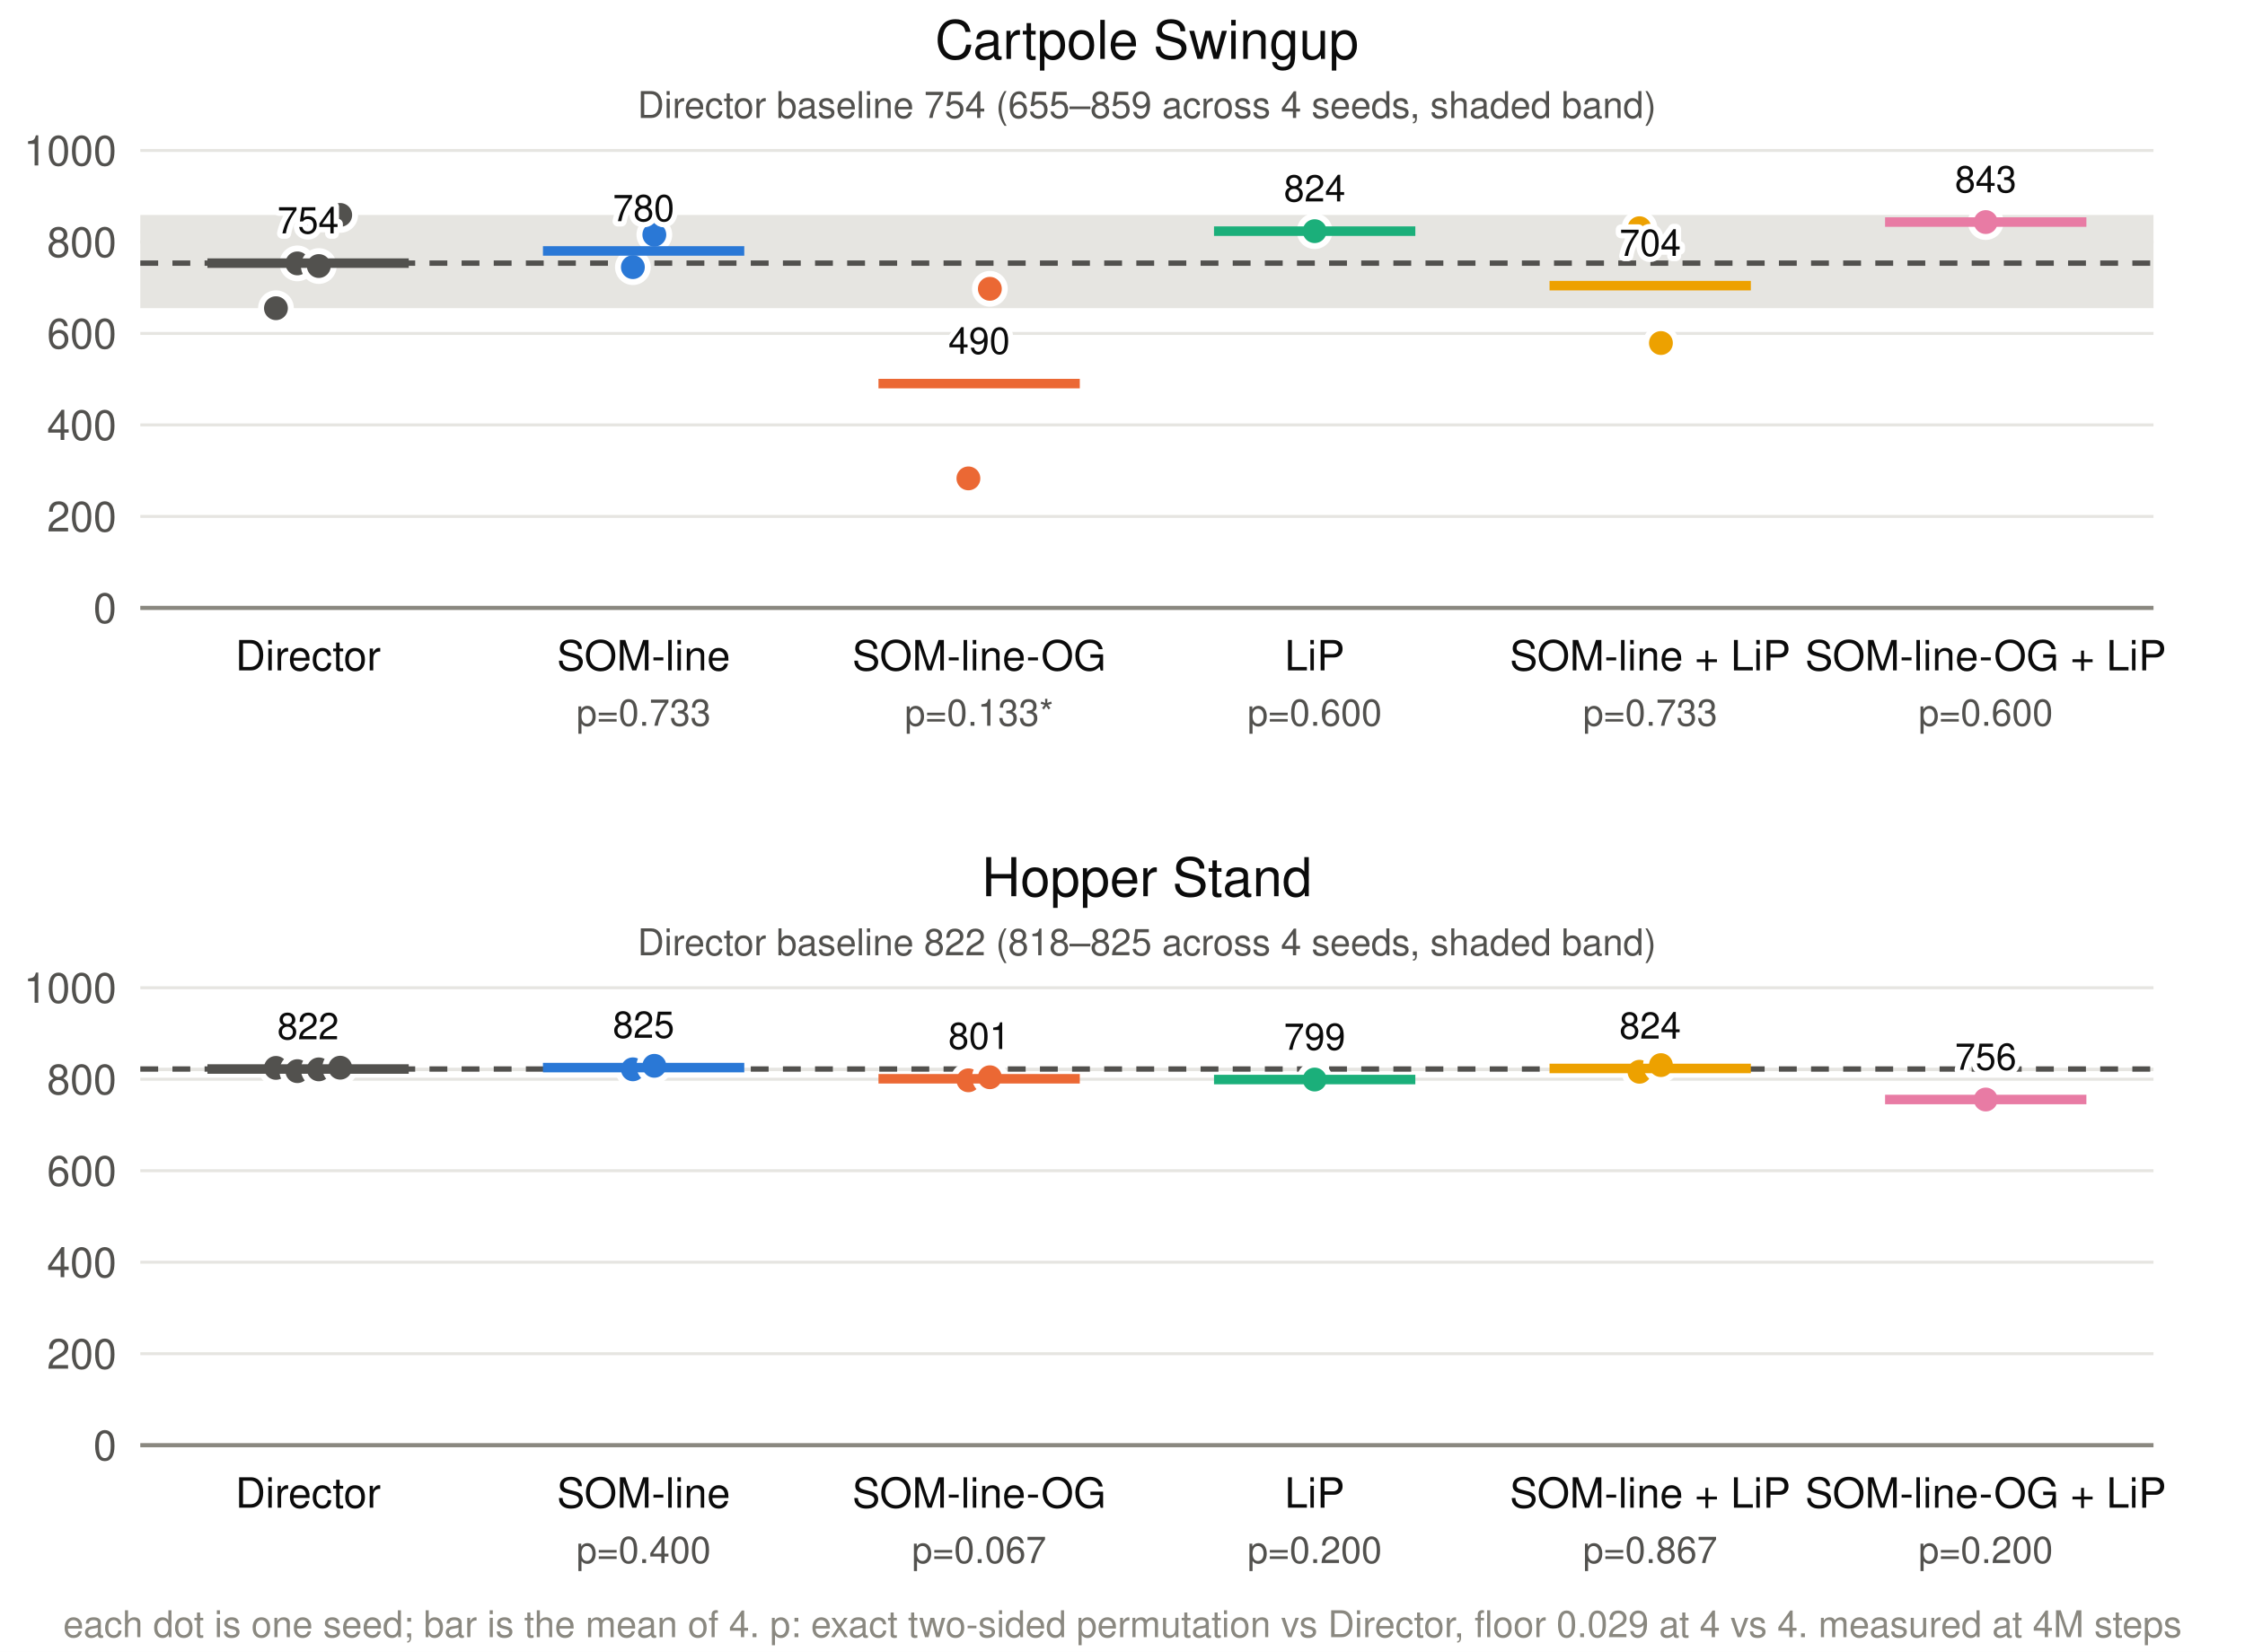
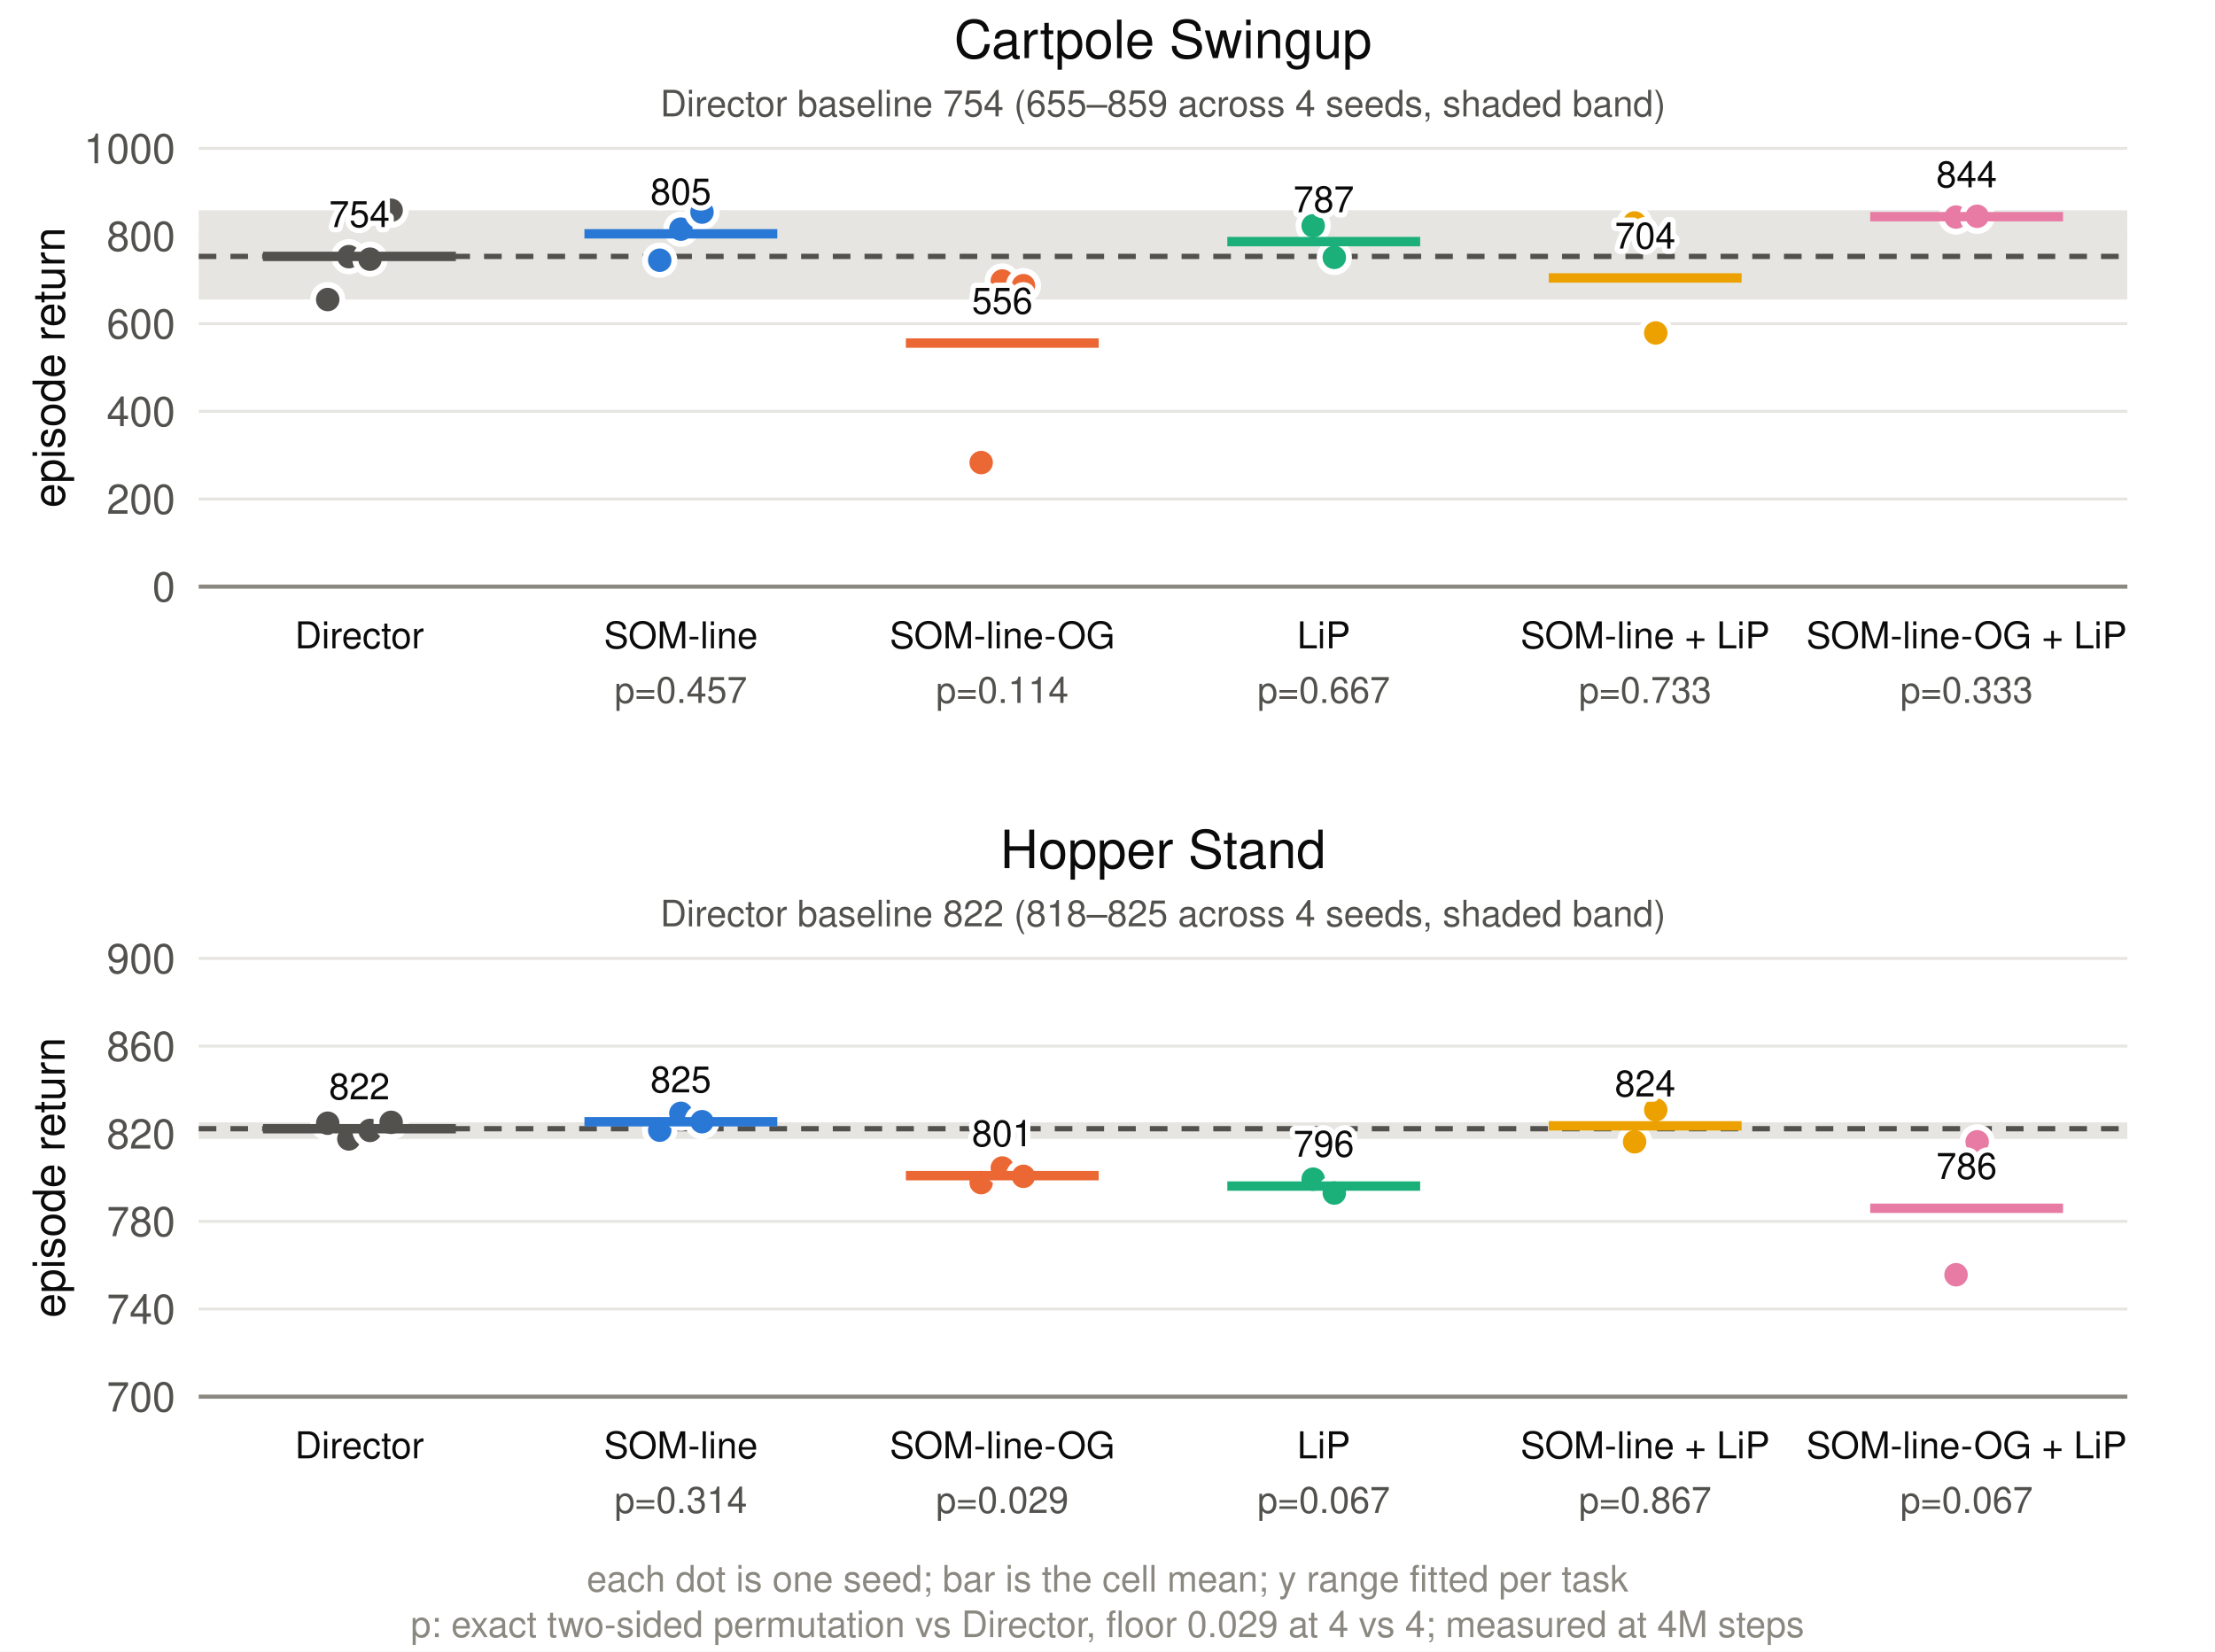
- <svg xmlns="http://www.w3.org/2000/svg" width="4416" height="3250" viewBox="0 0 4416 3250" font-family="Helvetica,Arial,sans-serif">
-   <rect x="0" y="0" width="4416" height="3250" fill="white" />
-   <text x="2256.0" y="115.9" font-size="105.4" fill="#0b0b0b" text-anchor="middle">Cartpole Swingup</text>
-   <text x="2256.0" y="232.1" font-size="72.6" fill="#52514e" text-anchor="middle">Director baseline 754 (655–859 across 4 seeds, shaded band)</text>
-   <line x1="276.0" y1="1196.0" x2="4236.0" y2="1196.0" stroke="#e6e5e1" stroke-width="5.85" />
-   <text x="229.2" y="1225.5" font-size="82.0" fill="#52514e" text-anchor="end">0</text>
-   <line x1="276.0" y1="1016.0" x2="4236.0" y2="1016.0" stroke="#e6e5e1" stroke-width="5.85" />
-   <text x="229.2" y="1045.5" font-size="82.0" fill="#52514e" text-anchor="end">200</text>
-   <line x1="276.0" y1="836.0" x2="4236.0" y2="836.0" stroke="#e6e5e1" stroke-width="5.85" />
-   <text x="229.2" y="865.5" font-size="82.0" fill="#52514e" text-anchor="end">400</text>
-   <line x1="276.0" y1="656.0" x2="4236.0" y2="656.0" stroke="#e6e5e1" stroke-width="5.85" />
-   <text x="229.2" y="685.5" font-size="82.0" fill="#52514e" text-anchor="end">600</text>
-   <line x1="276.0" y1="476.0" x2="4236.0" y2="476.0" stroke="#e6e5e1" stroke-width="5.85" />
-   <text x="229.2" y="505.5" font-size="82.0" fill="#52514e" text-anchor="end">800</text>
-   <line x1="276.0" y1="296.0" x2="4236.0" y2="296.0" stroke="#e6e5e1" stroke-width="5.85" />
-   <text x="229.2" y="325.5" font-size="82.0" fill="#52514e" text-anchor="end">1000</text>
-   <text x="-51.8" y="746.0" font-size="87.8" fill="#0b0b0b" text-anchor="middle" transform="rotate(-90 -51.8 746.0)">episode return</text>
-   <rect x="276.0" y="422.9" width="3960.0" height="183.4" fill="#e6e5e1" />
-   <line x1="276.0" y1="517.7" x2="4236.0" y2="517.7" stroke="#52514e" stroke-width="10.54" stroke-dasharray="35.1,28.1" />
-   <text x="606.0" y="1318.9" font-size="82.0" fill="#0b0b0b" text-anchor="middle">Director</text>
-   <circle cx="542.8" cy="606.4" r="29.3" fill="#52514e" stroke="white" stroke-width="11.71" />
-   <circle cx="584.9" cy="518.2" r="29.3" fill="#52514e" stroke="white" stroke-width="11.71" />
-   <circle cx="627.1" cy="523.4" r="29.3" fill="#52514e" stroke="white" stroke-width="11.71" />
-   <circle cx="669.2" cy="422.9" r="29.3" fill="#52514e" stroke="white" stroke-width="11.71" />
-   <line x1="408.0" y1="517.7" x2="804.0" y2="517.7" stroke="#52514e" stroke-width="18.73" />
-   <text x="606.0" y="459.2" font-size="72.6" text-anchor="middle" fill="none" stroke="white" stroke-width="21.08" stroke-linejoin="round">754</text>
-   <text x="606.0" y="459.2" font-size="72.6" text-anchor="middle" fill="#0b0b0b">754</text>
-   <text x="1266.0" y="1318.9" font-size="82.0" fill="#0b0b0b" text-anchor="middle">SOM-line</text>
-   <circle cx="1244.9" cy="525.6" r="29.3" fill="#2a78d6" stroke="white" stroke-width="11.71" />
-   <circle cx="1287.1" cy="461.8" r="29.3" fill="#2a78d6" stroke="white" stroke-width="11.71" />
-   <line x1="1068.0" y1="493.7" x2="1464.0" y2="493.7" stroke="#2a78d6" stroke-width="18.73" />
-   <text x="1266.0" y="435.1" font-size="72.6" text-anchor="middle" fill="none" stroke="white" stroke-width="21.08" stroke-linejoin="round">780</text>
-   <text x="1266.0" y="435.1" font-size="72.6" text-anchor="middle" fill="#0b0b0b">780</text>
-   <text x="1266.0" y="1427.8" font-size="72.6" fill="#52514e" text-anchor="middle">p=0.733</text>
-   <text x="1926.0" y="1318.9" font-size="82.0" fill="#0b0b0b" text-anchor="middle">SOM-line-OG</text>
-   <circle cx="1904.9" cy="941.2" r="29.3" fill="#eb6834" stroke="white" stroke-width="11.71" />
-   <circle cx="1947.1" cy="568.2" r="29.3" fill="#eb6834" stroke="white" stroke-width="11.71" />
-   <line x1="1728.0" y1="754.7" x2="2124.0" y2="754.7" stroke="#eb6834" stroke-width="18.73" />
-   <text x="1926.0" y="696.1" font-size="72.6" text-anchor="middle" fill="none" stroke="white" stroke-width="21.08" stroke-linejoin="round">490</text>
-   <text x="1926.0" y="696.1" font-size="72.6" text-anchor="middle" fill="#0b0b0b">490</text>
-   <text x="1926.0" y="1427.8" font-size="72.6" fill="#52514e" text-anchor="middle">p=0.133*</text>
-   <text x="2586.0" y="1318.9" font-size="82.0" fill="#0b0b0b" text-anchor="middle">LiP</text>
-   <circle cx="2586.0" cy="454.8" r="29.3" fill="#1baf7a" stroke="white" stroke-width="11.71" />
-   <line x1="2388.0" y1="454.8" x2="2784.0" y2="454.8" stroke="#1baf7a" stroke-width="18.73" />
-   <text x="2586.0" y="396.3" font-size="72.6" text-anchor="middle" fill="none" stroke="white" stroke-width="21.08" stroke-linejoin="round">824</text>
-   <text x="2586.0" y="396.3" font-size="72.6" text-anchor="middle" fill="#0b0b0b">824</text>
-   <text x="2586.0" y="1427.8" font-size="72.6" fill="#52514e" text-anchor="middle">p=0.600</text>
-   <text x="3246.0" y="1318.9" font-size="82.0" fill="#0b0b0b" text-anchor="middle">SOM-line + LiP</text>
-   <circle cx="3224.9" cy="449.0" r="29.3" fill="#eda100" stroke="white" stroke-width="11.71" />
-   <circle cx="3267.1" cy="674.9" r="29.3" fill="#eda100" stroke="white" stroke-width="11.71" />
-   <line x1="3048.0" y1="562.0" x2="3444.0" y2="562.0" stroke="#eda100" stroke-width="18.73" />
-   <text x="3246.0" y="503.4" font-size="72.6" text-anchor="middle" fill="none" stroke="white" stroke-width="21.08" stroke-linejoin="round">704</text>
-   <text x="3246.0" y="503.4" font-size="72.6" text-anchor="middle" fill="#0b0b0b">704</text>
-   <text x="3246.0" y="1427.8" font-size="72.6" fill="#52514e" text-anchor="middle">p=0.733</text>
-   <text x="3906.0" y="1318.9" font-size="82.0" fill="#0b0b0b" text-anchor="middle">SOM-line-OG + LiP</text>
-   <circle cx="3906.0" cy="436.9" r="29.3" fill="#e87ba4" stroke="white" stroke-width="11.71" />
-   <line x1="3708.0" y1="436.9" x2="4104.0" y2="436.9" stroke="#e87ba4" stroke-width="18.73" />
-   <text x="3906.0" y="378.4" font-size="72.6" text-anchor="middle" fill="none" stroke="white" stroke-width="21.08" stroke-linejoin="round">843</text>
-   <text x="3906.0" y="378.4" font-size="72.6" text-anchor="middle" fill="#0b0b0b">843</text>
-   <text x="3906.0" y="1427.8" font-size="72.6" fill="#52514e" text-anchor="middle">p=0.600</text>
-   <line x1="276.0" y1="1196.0" x2="4236.0" y2="1196.0" stroke="#8a8880" stroke-width="8.20" />
-   <text x="2256.0" y="1763.2" font-size="105.4" fill="#0b0b0b" text-anchor="middle">Hopper Stand</text>
-   <text x="2256.0" y="1879.4" font-size="72.6" fill="#52514e" text-anchor="middle">Director baseline 822 (818–825 across 4 seeds, shaded band)</text>
-   <line x1="276.0" y1="2843.3" x2="4236.0" y2="2843.3" stroke="#e6e5e1" stroke-width="5.85" />
-   <text x="229.2" y="2872.8" font-size="82.0" fill="#52514e" text-anchor="end">0</text>
-   <line x1="276.0" y1="2663.3" x2="4236.0" y2="2663.3" stroke="#e6e5e1" stroke-width="5.85" />
-   <text x="229.2" y="2692.8" font-size="82.0" fill="#52514e" text-anchor="end">200</text>
-   <line x1="276.0" y1="2483.3" x2="4236.0" y2="2483.3" stroke="#e6e5e1" stroke-width="5.85" />
-   <text x="229.2" y="2512.8" font-size="82.0" fill="#52514e" text-anchor="end">400</text>
-   <line x1="276.0" y1="2303.3" x2="4236.0" y2="2303.3" stroke="#e6e5e1" stroke-width="5.85" />
-   <text x="229.2" y="2332.8" font-size="82.0" fill="#52514e" text-anchor="end">600</text>
-   <line x1="276.0" y1="2123.3" x2="4236.0" y2="2123.3" stroke="#e6e5e1" stroke-width="5.85" />
-   <text x="229.2" y="2152.8" font-size="82.0" fill="#52514e" text-anchor="end">800</text>
-   <line x1="276.0" y1="1943.3" x2="4236.0" y2="1943.3" stroke="#e6e5e1" stroke-width="5.85" />
-   <text x="229.2" y="1972.8" font-size="82.0" fill="#52514e" text-anchor="end">1000</text>
-   <text x="-51.8" y="2393.3" font-size="87.8" fill="#0b0b0b" text-anchor="middle" transform="rotate(-90 -51.8 2393.3)">episode return</text>
-   <rect x="276.0" y="2100.6" width="3960.0" height="6.8" fill="#e6e5e1" />
-   <line x1="276.0" y1="2103.2" x2="4236.0" y2="2103.2" stroke="#52514e" stroke-width="10.54" stroke-dasharray="35.1,28.1" />
-   <text x="606.0" y="2966.2" font-size="82.0" fill="#0b0b0b" text-anchor="middle">Director</text>
-   <circle cx="542.8" cy="2101.0" r="29.3" fill="#52514e" stroke="white" stroke-width="11.71" />
-   <circle cx="584.9" cy="2107.4" r="29.3" fill="#52514e" stroke="white" stroke-width="11.71" />
-   <circle cx="627.1" cy="2103.9" r="29.3" fill="#52514e" stroke="white" stroke-width="11.71" />
-   <circle cx="669.2" cy="2100.6" r="29.3" fill="#52514e" stroke="white" stroke-width="11.71" />
-   <line x1="408.0" y1="2103.2" x2="804.0" y2="2103.2" stroke="#52514e" stroke-width="18.73" />
-   <text x="606.0" y="2044.7" font-size="72.6" text-anchor="middle" fill="none" stroke="white" stroke-width="21.08" stroke-linejoin="round">822</text>
-   <text x="606.0" y="2044.7" font-size="72.6" text-anchor="middle" fill="#0b0b0b">822</text>
-   <text x="1266.0" y="2966.2" font-size="82.0" fill="#0b0b0b" text-anchor="middle">SOM-line</text>
-   <circle cx="1244.9" cy="2103.8" r="29.3" fill="#2a78d6" stroke="white" stroke-width="11.71" />
-   <circle cx="1287.1" cy="2096.9" r="29.3" fill="#2a78d6" stroke="white" stroke-width="11.71" />
-   <line x1="1068.0" y1="2100.4" x2="1464.0" y2="2100.4" stroke="#2a78d6" stroke-width="18.73" />
-   <text x="1266.0" y="2041.8" font-size="72.6" text-anchor="middle" fill="none" stroke="white" stroke-width="21.08" stroke-linejoin="round">825</text>
-   <text x="1266.0" y="2041.8" font-size="72.6" text-anchor="middle" fill="#0b0b0b">825</text>
-   <text x="1266.0" y="3075.1" font-size="72.6" fill="#52514e" text-anchor="middle">p=0.400</text>
-   <text x="1926.0" y="2966.2" font-size="82.0" fill="#0b0b0b" text-anchor="middle">SOM-line-OG</text>
-   <circle cx="1904.9" cy="2125.4" r="29.3" fill="#eb6834" stroke="white" stroke-width="11.71" />
-   <circle cx="1947.1" cy="2119.4" r="29.3" fill="#eb6834" stroke="white" stroke-width="11.71" />
-   <line x1="1728.0" y1="2122.4" x2="2124.0" y2="2122.4" stroke="#eb6834" stroke-width="18.73" />
-   <text x="1926.0" y="2063.8" font-size="72.6" text-anchor="middle" fill="none" stroke="white" stroke-width="21.08" stroke-linejoin="round">801</text>
-   <text x="1926.0" y="2063.8" font-size="72.6" text-anchor="middle" fill="#0b0b0b">801</text>
-   <text x="1926.0" y="3075.1" font-size="72.6" fill="#52514e" text-anchor="middle">p=0.067</text>
-   <text x="2586.0" y="2966.2" font-size="82.0" fill="#0b0b0b" text-anchor="middle">LiP</text>
-   <circle cx="2586.0" cy="2123.9" r="29.3" fill="#1baf7a" stroke="white" stroke-width="11.71" />
-   <line x1="2388.0" y1="2123.9" x2="2784.0" y2="2123.9" stroke="#1baf7a" stroke-width="18.73" />
-   <text x="2586.0" y="2065.4" font-size="72.6" text-anchor="middle" fill="none" stroke="white" stroke-width="21.08" stroke-linejoin="round">799</text>
-   <text x="2586.0" y="2065.4" font-size="72.6" text-anchor="middle" fill="#0b0b0b">799</text>
-   <text x="2586.0" y="3075.1" font-size="72.6" fill="#52514e" text-anchor="middle">p=0.200</text>
-   <text x="3246.0" y="2966.2" font-size="82.0" fill="#0b0b0b" text-anchor="middle">SOM-line + LiP</text>
-   <circle cx="3224.9" cy="2108.6" r="29.3" fill="#eda100" stroke="white" stroke-width="11.71" />
-   <circle cx="3267.1" cy="2095.5" r="29.3" fill="#eda100" stroke="white" stroke-width="11.71" />
-   <line x1="3048.0" y1="2102.1" x2="3444.0" y2="2102.1" stroke="#eda100" stroke-width="18.73" />
-   <text x="3246.0" y="2043.5" font-size="72.6" text-anchor="middle" fill="none" stroke="white" stroke-width="21.08" stroke-linejoin="round">824</text>
-   <text x="3246.0" y="2043.5" font-size="72.6" text-anchor="middle" fill="#0b0b0b">824</text>
-   <text x="3246.0" y="3075.1" font-size="72.6" fill="#52514e" text-anchor="middle">p=0.867</text>
-   <text x="3906.0" y="2966.2" font-size="82.0" fill="#0b0b0b" text-anchor="middle">SOM-line-OG + LiP</text>
-   <circle cx="3906.0" cy="2163.2" r="29.3" fill="#e87ba4" stroke="white" stroke-width="11.71" />
-   <line x1="3708.0" y1="2163.2" x2="4104.0" y2="2163.2" stroke="#e87ba4" stroke-width="18.73" />
-   <text x="3906.0" y="2104.7" font-size="72.6" text-anchor="middle" fill="none" stroke="white" stroke-width="21.08" stroke-linejoin="round">756</text>
-   <text x="3906.0" y="2104.7" font-size="72.6" text-anchor="middle" fill="#0b0b0b">756</text>
-   <text x="3906.0" y="3075.1" font-size="72.6" fill="#52514e" text-anchor="middle">p=0.200</text>
-   <line x1="276.0" y1="2843.3" x2="4236.0" y2="2843.3" stroke="#8a8880" stroke-width="8.20" />
-   <text x="2208.0" y="3221.0" font-size="72.6" fill="#8a8880" text-anchor="middle">each dot is one seed; bar is the mean of 4. p: exact two-sided permutation vs Director, floor 0.029 at 4 vs 4. measured at 4M steps</text>
+ <svg xmlns="http://www.w3.org/2000/svg" width="4548" height="3392" viewBox="0 0 4548 3392" font-family="Helvetica,Arial,sans-serif">
+   <rect x="0" y="0" width="4548" height="3392" fill="white" />
+   <text x="2388.0" y="119.4" font-size="108.5" fill="#0b0b0b" text-anchor="middle">Cartpole Swingup</text>
+   <text x="2388.0" y="239.0" font-size="74.8" fill="#52514e" text-anchor="middle">Director baseline 754 (655–859 across 4 seeds, shaded band)</text>
+   <line x1="408.0" y1="1204.8" x2="4368.0" y2="1204.8" stroke="#e6e5e1" stroke-width="6.03" />
+   <text x="359.8" y="1235.2" font-size="84.4" fill="#52514e" text-anchor="end">0</text>
+   <line x1="408.0" y1="1024.8" x2="4368.0" y2="1024.8" stroke="#e6e5e1" stroke-width="6.03" />
+   <text x="359.8" y="1055.2" font-size="84.4" fill="#52514e" text-anchor="end">200</text>
+   <line x1="408.0" y1="844.8" x2="4368.0" y2="844.8" stroke="#e6e5e1" stroke-width="6.03" />
+   <text x="359.8" y="875.2" font-size="84.4" fill="#52514e" text-anchor="end">400</text>
+   <line x1="408.0" y1="664.8" x2="4368.0" y2="664.8" stroke="#e6e5e1" stroke-width="6.03" />
+   <text x="359.8" y="695.2" font-size="84.4" fill="#52514e" text-anchor="end">600</text>
+   <line x1="408.0" y1="484.8" x2="4368.0" y2="484.8" stroke="#e6e5e1" stroke-width="6.03" />
+   <text x="359.8" y="515.2" font-size="84.4" fill="#52514e" text-anchor="end">800</text>
+   <line x1="408.0" y1="304.8" x2="4368.0" y2="304.8" stroke="#e6e5e1" stroke-width="6.03" />
+   <text x="359.8" y="335.2" font-size="84.4" fill="#52514e" text-anchor="end">1000</text>
+   <text x="132.6" y="754.8" font-size="90.4" fill="#0b0b0b" text-anchor="middle" transform="rotate(-90 132.6 754.8)">episode return</text>
+   <rect x="408.0" y="431.8" width="3960.0" height="183.4" fill="#e6e5e1" />
+   <line x1="408.0" y1="526.6" x2="4368.0" y2="526.6" stroke="#52514e" stroke-width="10.85" stroke-dasharray="36.2,28.9" />
+   <text x="738.0" y="1331.5" font-size="76.0" fill="#0b0b0b" text-anchor="middle">Director</text>
+   <circle cx="672.9" cy="615.2" r="30.1" fill="#52514e" stroke="white" stroke-width="12.06" />
+   <circle cx="716.3" cy="527.1" r="30.1" fill="#52514e" stroke="white" stroke-width="12.06" />
+   <circle cx="759.7" cy="532.3" r="30.1" fill="#52514e" stroke="white" stroke-width="12.06" />
+   <circle cx="803.1" cy="431.8" r="30.1" fill="#52514e" stroke="white" stroke-width="12.06" />
+   <line x1="540.0" y1="526.6" x2="936.0" y2="526.6" stroke="#52514e" stroke-width="19.29" />
+   <text x="738.0" y="466.3" font-size="74.8" text-anchor="middle" fill="none" stroke="white" stroke-width="21.71" stroke-linejoin="round">754</text>
+   <text x="738.0" y="466.3" font-size="74.8" text-anchor="middle" fill="#0b0b0b">754</text>
+   <text x="1398.0" y="1331.5" font-size="76.0" fill="#0b0b0b" text-anchor="middle">SOM-line</text>
+   <circle cx="1354.6" cy="534.4" r="30.1" fill="#2a78d6" stroke="white" stroke-width="12.06" />
+   <circle cx="1398.0" cy="470.6" r="30.1" fill="#2a78d6" stroke="white" stroke-width="12.06" />
+   <circle cx="1441.4" cy="435.6" r="30.1" fill="#2a78d6" stroke="white" stroke-width="12.06" />
+   <line x1="1200.0" y1="480.2" x2="1596.0" y2="480.2" stroke="#2a78d6" stroke-width="19.29" />
+   <text x="1398.0" y="419.9" font-size="74.8" text-anchor="middle" fill="none" stroke="white" stroke-width="21.71" stroke-linejoin="round">805</text>
+   <text x="1398.0" y="419.9" font-size="74.8" text-anchor="middle" fill="#0b0b0b">805</text>
+   <text x="1398.0" y="1443.6" font-size="74.8" fill="#52514e" text-anchor="middle">p=0.457</text>
+   <text x="2058.0" y="1331.5" font-size="76.0" fill="#0b0b0b" text-anchor="middle">SOM-line-OG</text>
+   <circle cx="2014.6" cy="950.0" r="30.1" fill="#eb6834" stroke="white" stroke-width="12.06" />
+   <circle cx="2058.0" cy="577.1" r="30.1" fill="#eb6834" stroke="white" stroke-width="12.06" />
+   <circle cx="2101.4" cy="586.7" r="30.1" fill="#eb6834" stroke="white" stroke-width="12.06" />
+   <line x1="1860.0" y1="704.6" x2="2256.0" y2="704.6" stroke="#eb6834" stroke-width="19.29" />
+   <text x="2058.0" y="644.3" font-size="74.8" text-anchor="middle" fill="none" stroke="white" stroke-width="21.71" stroke-linejoin="round">556</text>
+   <text x="2058.0" y="644.3" font-size="74.8" text-anchor="middle" fill="#0b0b0b">556</text>
+   <text x="2058.0" y="1443.6" font-size="74.8" fill="#52514e" text-anchor="middle">p=0.114</text>
+   <text x="2718.0" y="1331.5" font-size="76.0" fill="#0b0b0b" text-anchor="middle">LiP</text>
+   <circle cx="2696.3" cy="463.7" r="30.1" fill="#1baf7a" stroke="white" stroke-width="12.06" />
+   <circle cx="2739.7" cy="528.6" r="30.1" fill="#1baf7a" stroke="white" stroke-width="12.06" />
+   <line x1="2520.0" y1="496.2" x2="2916.0" y2="496.2" stroke="#1baf7a" stroke-width="19.29" />
+   <text x="2718.0" y="435.9" font-size="74.8" text-anchor="middle" fill="none" stroke="white" stroke-width="21.71" stroke-linejoin="round">787</text>
+   <text x="2718.0" y="435.9" font-size="74.8" text-anchor="middle" fill="#0b0b0b">787</text>
+   <text x="2718.0" y="1443.6" font-size="74.8" fill="#52514e" text-anchor="middle">p=0.667</text>
+   <text x="3378.0" y="1331.5" font-size="76.0" fill="#0b0b0b" text-anchor="middle">SOM-line + LiP</text>
+   <circle cx="3356.3" cy="457.9" r="30.1" fill="#eda100" stroke="white" stroke-width="12.06" />
+   <circle cx="3399.7" cy="683.8" r="30.1" fill="#eda100" stroke="white" stroke-width="12.06" />
+   <line x1="3180.0" y1="570.8" x2="3576.0" y2="570.8" stroke="#eda100" stroke-width="19.29" />
+   <text x="3378.0" y="510.5" font-size="74.8" text-anchor="middle" fill="none" stroke="white" stroke-width="21.71" stroke-linejoin="round">704</text>
+   <text x="3378.0" y="510.5" font-size="74.8" text-anchor="middle" fill="#0b0b0b">704</text>
+   <text x="3378.0" y="1443.6" font-size="74.8" fill="#52514e" text-anchor="middle">p=0.733</text>
+   <text x="4038.0" y="1331.5" font-size="76.0" fill="#0b0b0b" text-anchor="middle">SOM-line-OG + LiP</text>
+   <circle cx="4016.3" cy="445.8" r="30.1" fill="#e87ba4" stroke="white" stroke-width="12.06" />
+   <circle cx="4059.7" cy="444.2" r="30.1" fill="#e87ba4" stroke="white" stroke-width="12.06" />
+   <line x1="3840.0" y1="445.0" x2="4236.0" y2="445.0" stroke="#e87ba4" stroke-width="19.29" />
+   <text x="4038.0" y="384.7" font-size="74.8" text-anchor="middle" fill="none" stroke="white" stroke-width="21.71" stroke-linejoin="round">844</text>
+   <text x="4038.0" y="384.7" font-size="74.8" text-anchor="middle" fill="#0b0b0b">844</text>
+   <text x="4038.0" y="1443.6" font-size="74.8" fill="#52514e" text-anchor="middle">p=0.333</text>
+   <line x1="408.0" y1="1204.8" x2="4368.0" y2="1204.8" stroke="#8a8880" stroke-width="8.44" />
+   <text x="2388.0" y="1782.9" font-size="108.5" fill="#0b0b0b" text-anchor="middle">Hopper Stand</text>
+   <text x="2388.0" y="1902.5" font-size="74.8" fill="#52514e" text-anchor="middle">Director baseline 822 (818–825 across 4 seeds, shaded band)</text>
+   <line x1="408.0" y1="2868.4" x2="4368.0" y2="2868.4" stroke="#e6e5e1" stroke-width="6.03" />
+   <text x="359.8" y="2898.8" font-size="84.4" fill="#52514e" text-anchor="end">700</text>
+   <line x1="408.0" y1="2688.4" x2="4368.0" y2="2688.4" stroke="#e6e5e1" stroke-width="6.03" />
+   <text x="359.8" y="2718.8" font-size="84.4" fill="#52514e" text-anchor="end">740</text>
+   <line x1="408.0" y1="2508.4" x2="4368.0" y2="2508.4" stroke="#e6e5e1" stroke-width="6.03" />
+   <text x="359.8" y="2538.8" font-size="84.4" fill="#52514e" text-anchor="end">780</text>
+   <line x1="408.0" y1="2328.4" x2="4368.0" y2="2328.4" stroke="#e6e5e1" stroke-width="6.03" />
+   <text x="359.8" y="2358.8" font-size="84.4" fill="#52514e" text-anchor="end">820</text>
+   <line x1="408.0" y1="2148.4" x2="4368.0" y2="2148.4" stroke="#e6e5e1" stroke-width="6.03" />
+   <text x="359.8" y="2178.8" font-size="84.4" fill="#52514e" text-anchor="end">860</text>
+   <line x1="408.0" y1="1968.4" x2="4368.0" y2="1968.4" stroke="#e6e5e1" stroke-width="6.03" />
+   <text x="359.8" y="1998.8" font-size="84.4" fill="#52514e" text-anchor="end">900</text>
+   <text x="132.6" y="2418.4" font-size="90.4" fill="#0b0b0b" text-anchor="middle" transform="rotate(-90 132.6 2418.4)">episode return</text>
+   <rect x="408.0" y="2305.0" width="3960.0" height="34.1" fill="#e6e5e1" />
+   <line x1="408.0" y1="2318.1" x2="4368.0" y2="2318.1" stroke="#52514e" stroke-width="10.85" stroke-dasharray="36.2,28.9" />
+   <text x="738.0" y="2995.0" font-size="76.0" fill="#0b0b0b" text-anchor="middle">Director</text>
+   <circle cx="672.9" cy="2306.8" r="30.1" fill="#52514e" stroke="white" stroke-width="12.06" />
+   <circle cx="716.3" cy="2339.1" r="30.1" fill="#52514e" stroke="white" stroke-width="12.06" />
+   <circle cx="759.7" cy="2321.6" r="30.1" fill="#52514e" stroke="white" stroke-width="12.06" />
+   <circle cx="803.1" cy="2305.0" r="30.1" fill="#52514e" stroke="white" stroke-width="12.06" />
+   <line x1="540.0" y1="2318.1" x2="936.0" y2="2318.1" stroke="#52514e" stroke-width="19.29" />
+   <text x="738.0" y="2257.8" font-size="74.8" text-anchor="middle" fill="none" stroke="white" stroke-width="21.71" stroke-linejoin="round">822</text>
+   <text x="738.0" y="2257.8" font-size="74.8" text-anchor="middle" fill="#0b0b0b">822</text>
+   <text x="1398.0" y="2995.0" font-size="76.0" fill="#0b0b0b" text-anchor="middle">SOM-line</text>
+   <circle cx="1354.6" cy="2321.1" r="30.1" fill="#2a78d6" stroke="white" stroke-width="12.06" />
+   <circle cx="1398.0" cy="2286.5" r="30.1" fill="#2a78d6" stroke="white" stroke-width="12.06" />
+   <circle cx="1441.4" cy="2303.7" r="30.1" fill="#2a78d6" stroke="white" stroke-width="12.06" />
+   <line x1="1200.0" y1="2303.8" x2="1596.0" y2="2303.8" stroke="#2a78d6" stroke-width="19.29" />
+   <text x="1398.0" y="2243.5" font-size="74.8" text-anchor="middle" fill="none" stroke="white" stroke-width="21.71" stroke-linejoin="round">825</text>
+   <text x="1398.0" y="2243.5" font-size="74.8" text-anchor="middle" fill="#0b0b0b">825</text>
+   <text x="1398.0" y="3107.1" font-size="74.8" fill="#52514e" text-anchor="middle">p=0.314</text>
+   <text x="2058.0" y="2995.0" font-size="76.0" fill="#0b0b0b" text-anchor="middle">SOM-line-OG</text>
+   <circle cx="2014.6" cy="2428.8" r="30.1" fill="#eb6834" stroke="white" stroke-width="12.06" />
+   <circle cx="2058.0" cy="2398.8" r="30.1" fill="#eb6834" stroke="white" stroke-width="12.06" />
+   <circle cx="2101.4" cy="2415.9" r="30.1" fill="#eb6834" stroke="white" stroke-width="12.06" />
+   <line x1="1860.0" y1="2414.5" x2="2256.0" y2="2414.5" stroke="#eb6834" stroke-width="19.29" />
+   <text x="2058.0" y="2354.2" font-size="74.8" text-anchor="middle" fill="none" stroke="white" stroke-width="21.71" stroke-linejoin="round">801</text>
+   <text x="2058.0" y="2354.2" font-size="74.8" text-anchor="middle" fill="#0b0b0b">801</text>
+   <text x="2058.0" y="3107.1" font-size="74.8" fill="#52514e" text-anchor="middle">p=0.029</text>
+   <text x="2718.0" y="2995.0" font-size="76.0" fill="#0b0b0b" text-anchor="middle">LiP</text>
+   <circle cx="2696.3" cy="2421.7" r="30.1" fill="#1baf7a" stroke="white" stroke-width="12.06" />
+   <circle cx="2739.7" cy="2450.2" r="30.1" fill="#1baf7a" stroke="white" stroke-width="12.06" />
+   <line x1="2520.0" y1="2435.9" x2="2916.0" y2="2435.9" stroke="#1baf7a" stroke-width="19.29" />
+   <text x="2718.0" y="2375.6" font-size="74.8" text-anchor="middle" fill="none" stroke="white" stroke-width="21.71" stroke-linejoin="round">796</text>
+   <text x="2718.0" y="2375.6" font-size="74.8" text-anchor="middle" fill="#0b0b0b">796</text>
+   <text x="2718.0" y="3107.1" font-size="74.8" fill="#52514e" text-anchor="middle">p=0.067</text>
+   <text x="3378.0" y="2995.0" font-size="76.0" fill="#0b0b0b" text-anchor="middle">SOM-line + LiP</text>
+   <circle cx="3356.3" cy="2345.0" r="30.1" fill="#eda100" stroke="white" stroke-width="12.06" />
+   <circle cx="3399.7" cy="2279.4" r="30.1" fill="#eda100" stroke="white" stroke-width="12.06" />
+   <line x1="3180.0" y1="2312.2" x2="3576.0" y2="2312.2" stroke="#eda100" stroke-width="19.29" />
+   <text x="3378.0" y="2251.9" font-size="74.8" text-anchor="middle" fill="none" stroke="white" stroke-width="21.71" stroke-linejoin="round">824</text>
+   <text x="3378.0" y="2251.9" font-size="74.8" text-anchor="middle" fill="#0b0b0b">824</text>
+   <text x="3378.0" y="3107.1" font-size="74.8" fill="#52514e" text-anchor="middle">p=0.867</text>
+   <text x="4038.0" y="2995.0" font-size="76.0" fill="#0b0b0b" text-anchor="middle">SOM-line-OG + LiP</text>
+   <circle cx="4016.3" cy="2618.0" r="30.1" fill="#e87ba4" stroke="white" stroke-width="12.06" />
+   <circle cx="4059.7" cy="2345.0" r="30.1" fill="#e87ba4" stroke="white" stroke-width="12.06" />
+   <line x1="3840.0" y1="2481.5" x2="4236.0" y2="2481.5" stroke="#e87ba4" stroke-width="19.29" />
+   <text x="4038.0" y="2421.2" font-size="74.8" text-anchor="middle" fill="none" stroke="white" stroke-width="21.71" stroke-linejoin="round">786</text>
+   <text x="4038.0" y="2421.2" font-size="74.8" text-anchor="middle" fill="#0b0b0b">786</text>
+   <text x="4038.0" y="3107.1" font-size="74.8" fill="#52514e" text-anchor="middle">p=0.067</text>
+   <line x1="408.0" y1="2868.4" x2="4368.0" y2="2868.4" stroke="#8a8880" stroke-width="8.44" />
+   <text x="2274.0" y="3268.6" font-size="74.8" fill="#8a8880" text-anchor="middle">each dot is one seed; bar is the cell mean; y range fitted per task</text>
+   <text x="2274.0" y="3362.1" font-size="74.8" fill="#8a8880" text-anchor="middle">p: exact two-sided permutation vs Director, floor 0.029 at 4 vs 4; measured at 4M steps</text>
</svg>
